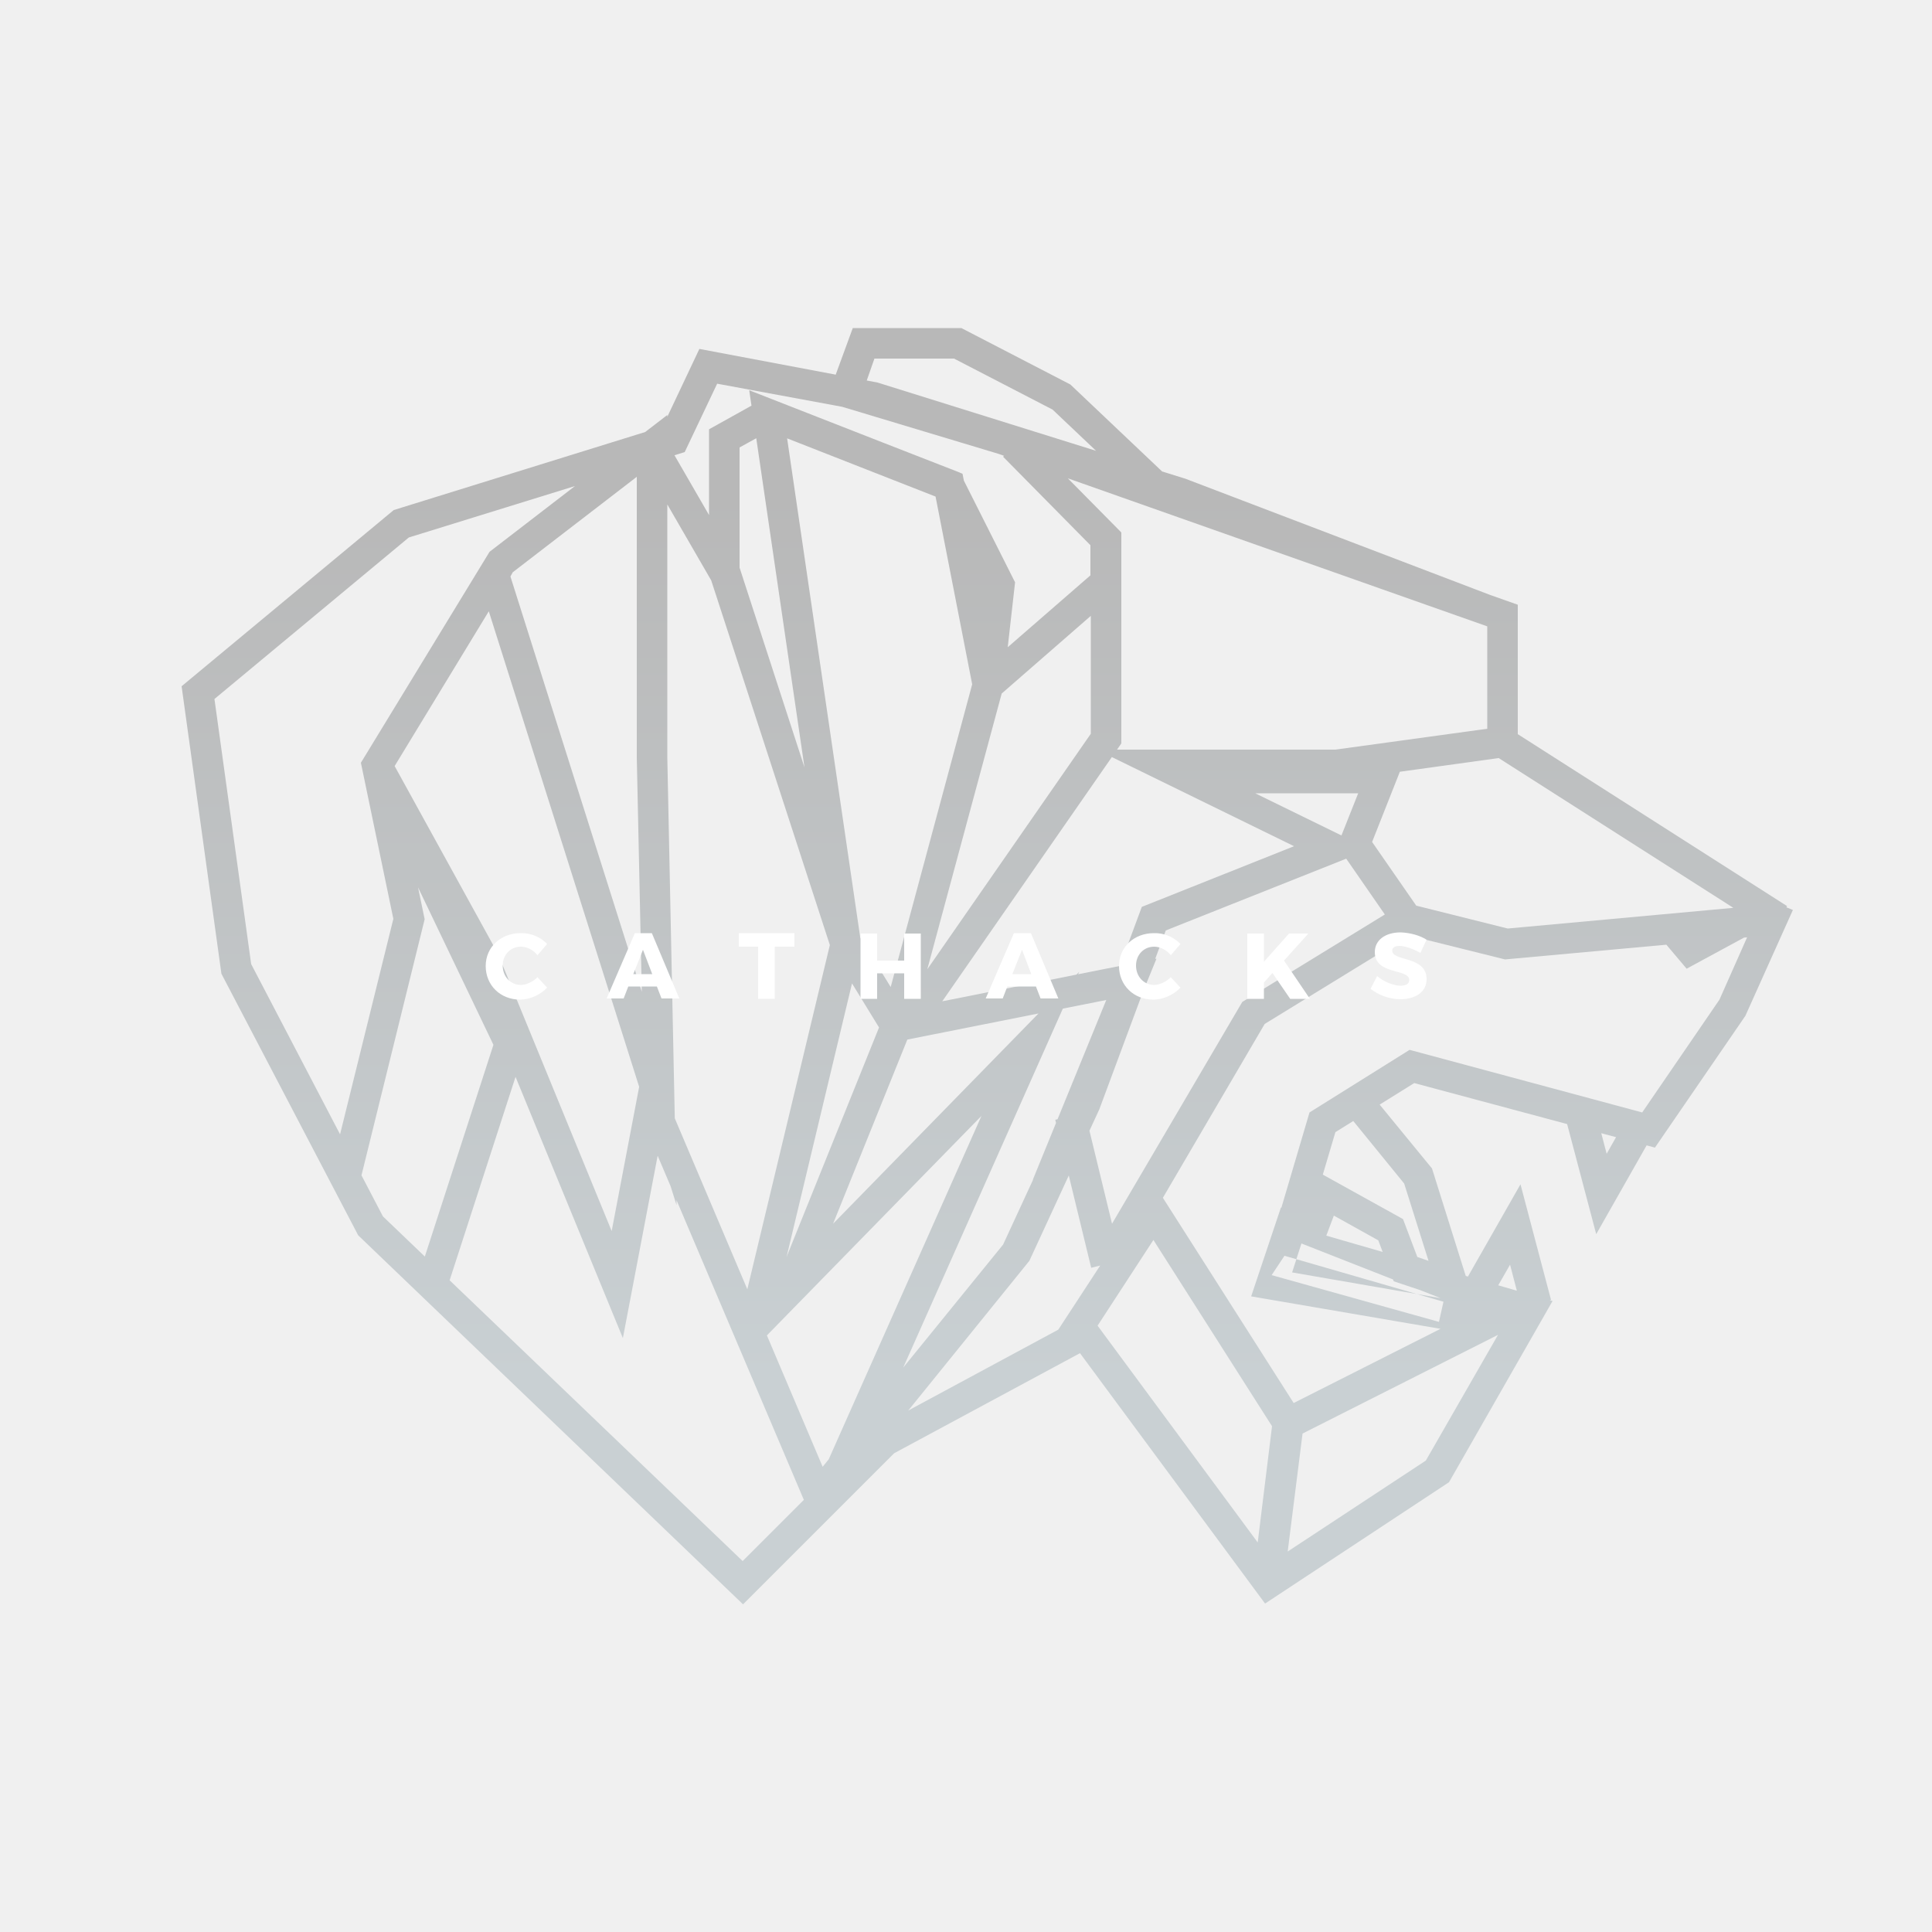
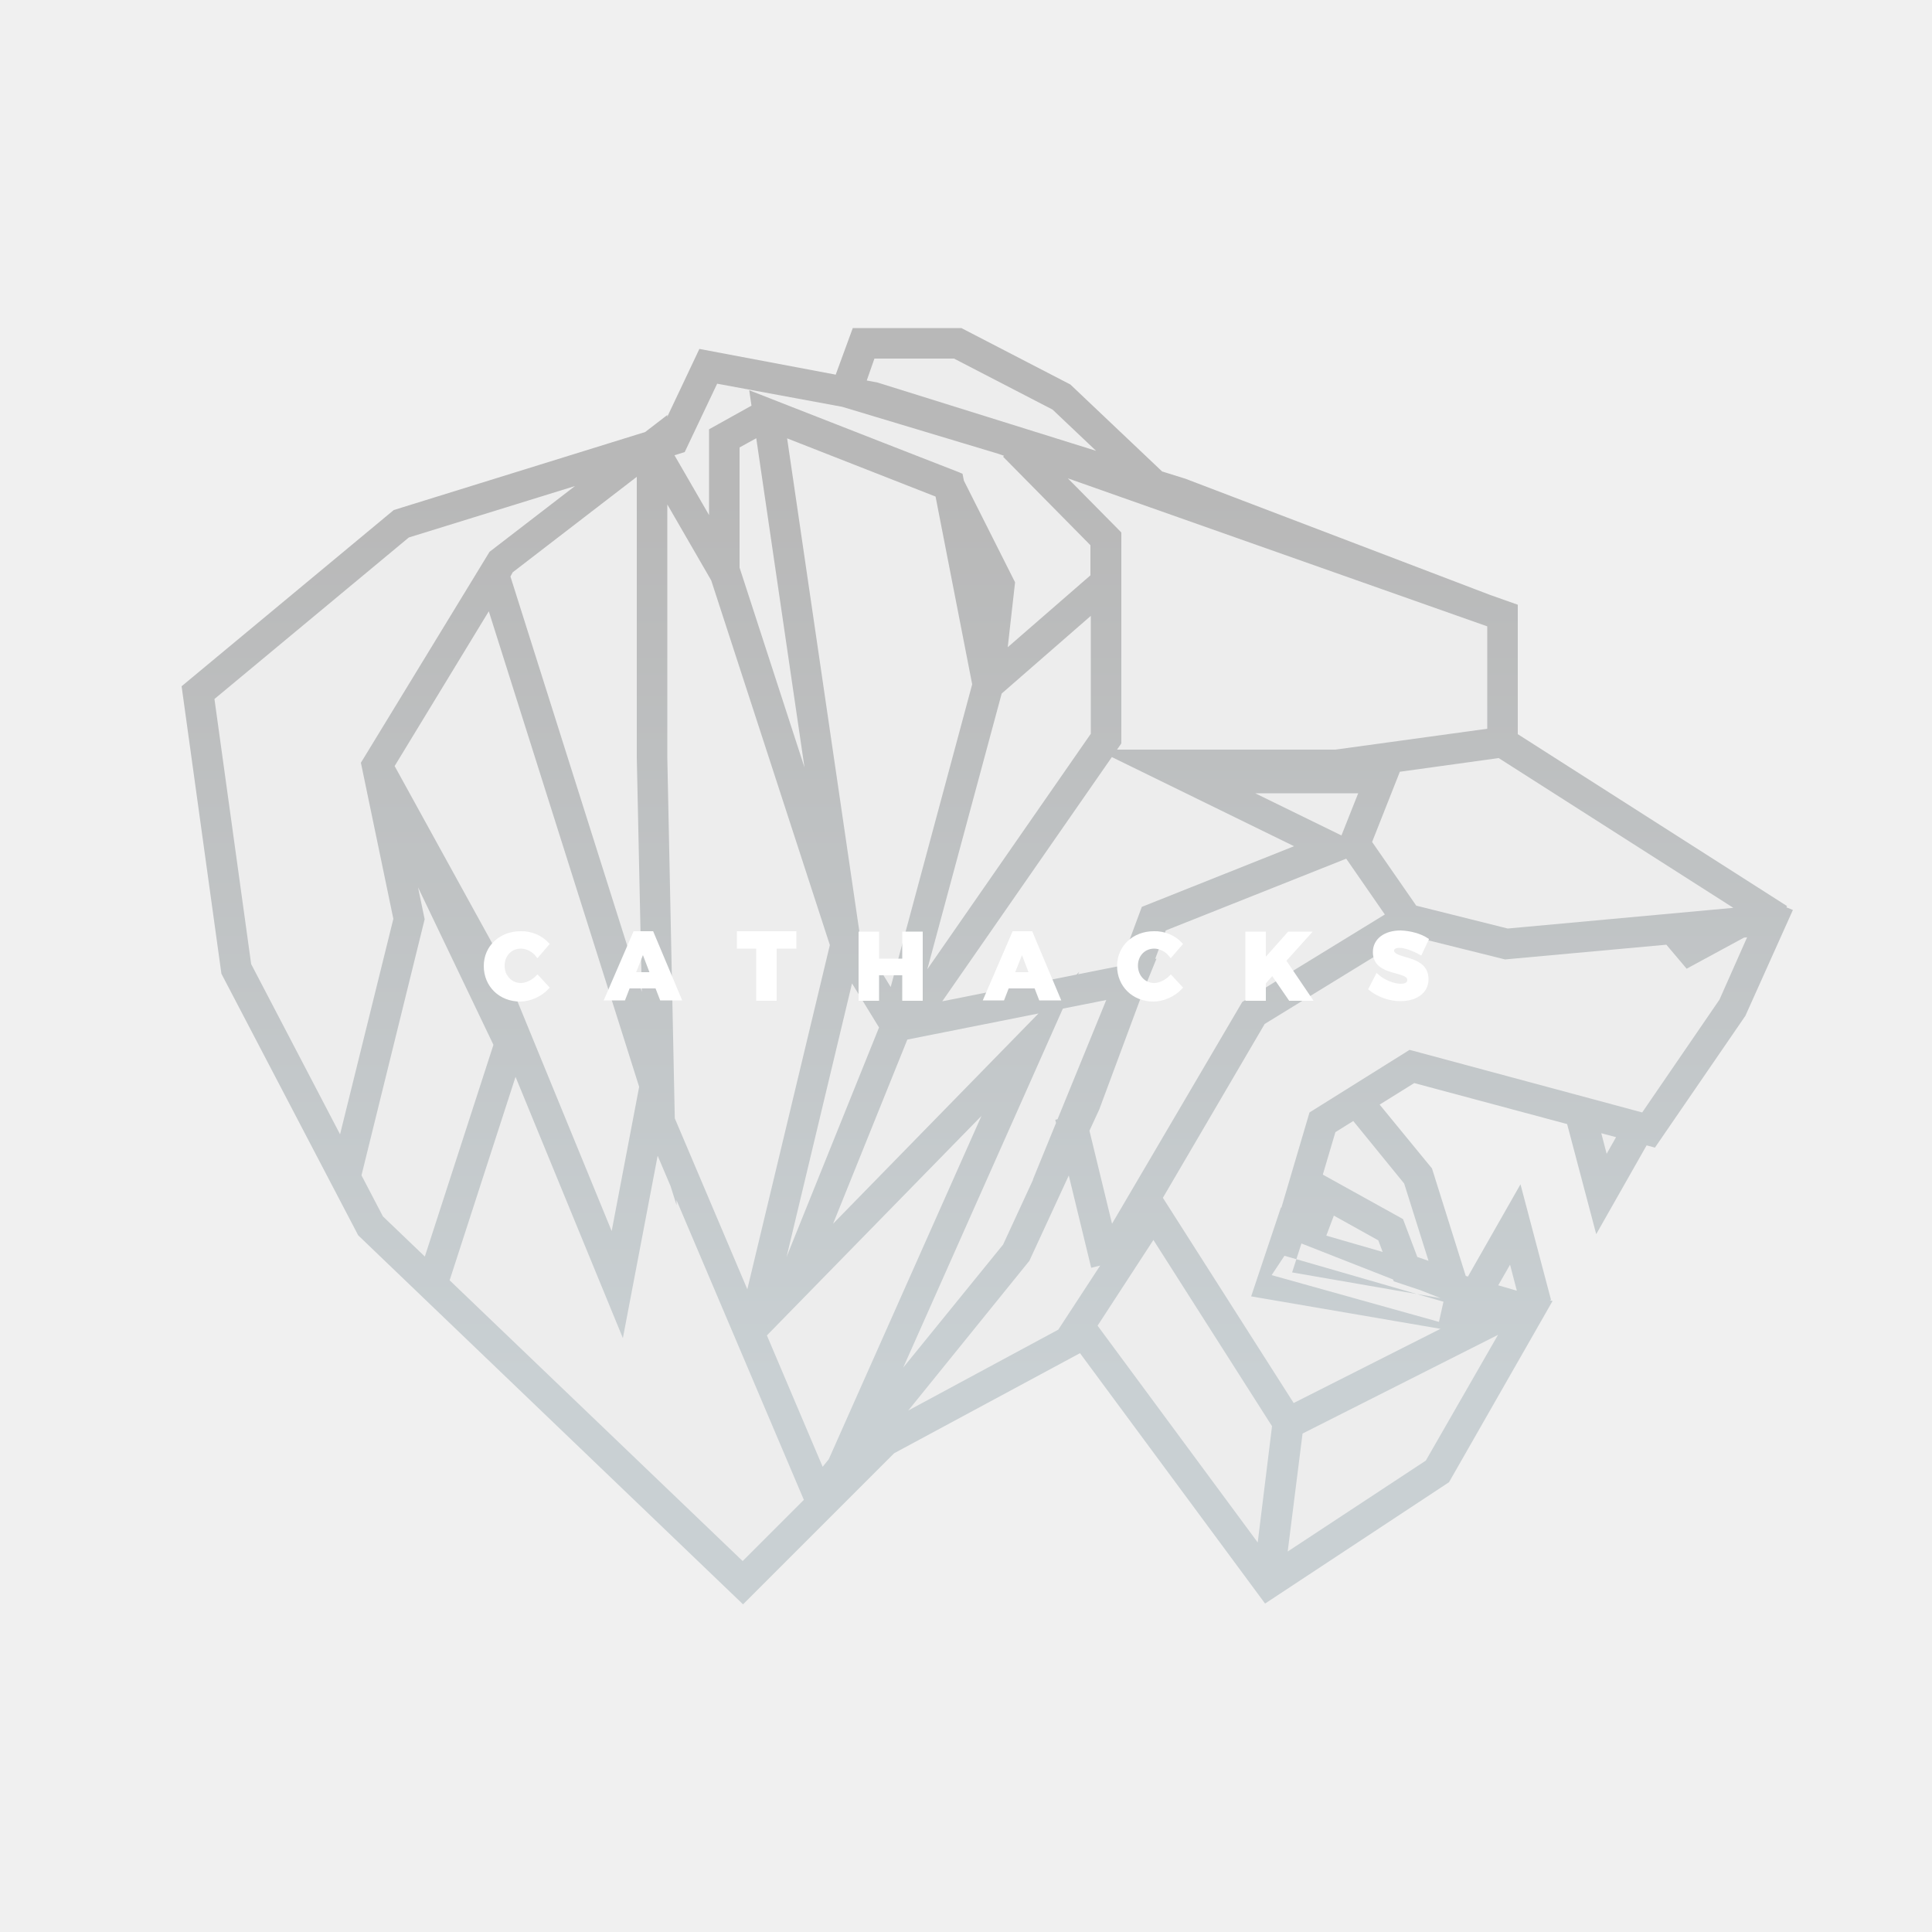
<svg xmlns="http://www.w3.org/2000/svg" version="1.1" x="0px" y="0px" viewBox="0 0 500 500" enable-background="new 0 0 500 500" xml:space="preserve">
  <g id="Layer_2">
</g>
+   <g id="Layer_5">
+     <polygon fill="#EDEDED" points="191.1,408.4 96.5,318.1 61,250 50.6,178.8 105.9,132.9 168.5,115.6 175.8,101.3 185.2,93.7    218.1,103.1 224.9,86.4 250,89.6 277.1,104.2 289.6,120.1 386.1,157.9 389.8,191.8 455.5,234.1 458.1,242.4 425.2,292.5    413.8,311.8 409.6,289.4 366.8,276.3 351.1,284.2 357.9,292.5 369.2,308.7 377.2,335.8 383,332.2 392.9,316.5 395.5,336.9    371.5,383.3 328.7,405.2 280.2,347.3 233.2,371.8  " />
+   </g>
  <g id="Layer_1">
    <linearGradient id="SVGID_1_" gradientUnits="userSpaceOnUse" x1="255.477" y1="357" x2="255.477" y2="127.388">
      <stop offset="0" style="stop-color:#C9D0D3" />
      <stop offset="1" style="stop-color:#B8B8B8" />
    </linearGradient>
    <path fill="url(#SVGID_1_)" d="M372.4,342.1L329.1,330l5.9-8.9l38.7,15.2L372.4,342.1z M327.3,265l37.3-22.9l24.9,6.2l71.2-6.5   l-0.7-7.9l-69.8,6.4l-26.8-6.7l-41.9,25.7l-38.7,65.9l6.9,4L327.3,265z M220.5,254.5L230,270l56.3-11.2l-19,46.5l7.4,3l24.6-60.2   l-65.3,13L217.3,234l-25.7,107.2l7.7,1.9L220.5,254.5z M99,265.2 M136.3,269.8L126,248.2l2.8-1.5L101,196.2l-7.1,3.6l33.8,70.6   L108,331.2l7.6,2.5L136.3,269.8z M290.2,152.5v-14.7l-24.9-25.2l-5.7,5.6l22.6,22.9v7.8l-21.4,18.6l1.9-16.8l-14.3-28.4l-50-19.5   l-14.9,8.3v22.2l-11.5-19.9l-6.9,4l26.3,45.5v-47.1l7.6-4.2l43.6,17.1l11.9,23.6l-4,34.8L290.2,152.5z M279.3,251.5l-63.7,65.2   l20-49.6l24.2-89.7l-10.7-54.8l-55.2-21.6l14.3,97.6l-16.8-51.7l-7.6,2.5l31.3,96.2l7.7-1.8l-19.1-130.4l38.4,15l9.5,48.7   l-23.5,87.3l-34.9,86.6l60.8-62.2l-43.1,96.9l7.3,3.2L279.3,251.5z M368.3,171.6 M231.4,376.1l48.1-25.9l47.9,64.8l47.6-31.4   l26.8-46.9l-63.7-18.4l7.5-25.3l20.4-12.7l62.3,16.7l23.4-34.1l12.3-27.4l-1.7-0.7l0.2-0.3l-69.7-44.5v-33.3l-86-32.8l-79.7-24.9   L181,90.3l-9.5,20.1l-69.6,21.6L47,177.6l10.3,74.4l35.4,67.7l99.6,95.5L231.4,376.1z M226.6,369.6L192.2,404l-93.1-89.2L65,249.5   l-9.5-68.6l50.3-41.8l71.4-22.1l8.4-17.7l39.5,7.3l79.1,24.7l80.7,30.8v32.2l69.1,44.1l-9,20.3l-20,29.2l-60.2-16.2l-25.9,16.2   l-10.6,35.9l61.6,17.8L369,378l-39.8,26.2l-47.5-64.3L226.6,369.6z M370.6,302.4L354.7,283l-6.2,5l14.9,18.3l6.3,20l-2.9-1   l-3.7-9.8l-22-12.2l-5.9,15.4l7.4,2.8l2.6-6.9l11.5,6.4l4,10.6l21.3,7.1L370.6,302.4z M266.4,326.3l18.1-39.2l17.2-46.3l52.8-21   L318.1,202h27.8l46.9-6.5v-39l-132.8-46.9l-2.6,7.5l127.5,45v26.5l-39.3,5.4h-61.8l51.1,25l-39.4,15.7L277.2,284l-17.6,38.1   l-46.7,57.5l-45.7-107.7l-8.9,46.7l-29.9-72.9l-7.3,3l40.1,97.6l9-47.2l40.7,95.8L266.4,326.3z M172.7,196.1v-88.7l-46,35.4   l-33.3,54.6l8.4,40.4l-16.3,65.9l7.7,1.9l16.7-67.7l-8.1-39.1l24.7-40.6l48.6,153.7L172.7,196.1z M132.7,148.1l32.1-24.7l0,72.7   l1.3,60.6l-34-107.5L132.7,148.1z M277,99.5l-28.2-14.6h-28.1l-7,19.1l99.7,30L277,99.5z M226.3,92.8h20.6l25.5,13.2l11.4,10.8   l-59.6-18L226.3,92.8z M425.6,237.8l10.9,12.9l23.8-12.9 M337.1,371l60.8-30.7l-63.5-11L339,315l-7.5-2.5l-7.7,23l49,8.4l-38,19.2   l-36.2-56.8l-25.1,38.4l6.7,4.3l18.3-28.1l30.7,48.2l-4.9,39.8l7.9,1L337.1,371z M290.2,192.4v-50.2h-7.9v47.7l-48.6,70l6.5,4.5   L290.2,192.4z M427.8,293.5l-6.9-3.9l-5.1,9l-2.9-11.1l-7.7,2l7.9,29.9L427.8,293.5z M401.4,336.4l-7.9-29.9l-14.7,25.8l6.9,3.9   l5.1-8.9l2.9,11.1L401.4,336.4z M290.1,326.2l-9.3-38.3l-7.7,1.9l9.3,38.3L290.1,326.2z M316.7,352 M364,237.8 M353.9,284.3    M367.3,235.5l-12.2-17.6l8.1-20.5h-46.9v7.9h35.2l-5.4,13.6l14.6,21.1L367.3,235.5z M316.4,278.5 M298.6,237.8" />
+     <g>
+       <path fill="none" stroke="#FFFFFF" stroke-miterlimit="10" d="M141.6,244.3l-2.5,2.9c-1.1-1.4-2.8-2.2-4.3-2.2    c-2.7,0-4.7,2.1-4.7,4.9c0,2.8,2,5,4.7,5c1.4,0,3.1-0.8,4.3-2l2.5,2.7c-1.8,1.9-4.5,3.1-7,3.1c-5.1,0-8.9-3.7-8.9-8.7    c0-4.9,3.9-8.5,9-8.5C137.3,241.4,139.9,242.5,141.6,244.3z" />
+       <path fill="none" stroke="#FFFFFF" stroke-miterlimit="10" d="M162.6,255.3l-1.2,3.1H157l7.3-16.9h4.4l7.1,16.9h-4.6l-1.2-3.1    H162.6z M166.4,245.8l-2.5,6.3h4.9L166.4,245.8z" />
+       <path fill="none" stroke="#FFFFFF" stroke-miterlimit="10" d="M200.5,245v13.5h-4.3V245h-5v-3.5h14.4v3.5H200.5z" />
+       <path fill="none" stroke="#FFFFFF" stroke-miterlimit="10" d="M234,258.5v-6.6h-7v6.6h-4.3v-16.9h4.3v7h7v-7h4.3v16.9H234z" />
+       <path fill="none" stroke="#FFFFFF" stroke-miterlimit="10" d="M260.7,255.3l-1.2,3.1h-4.4l7.3-16.9h4.4l7.1,16.9h-4.6l-1.2-3.1    H260.7z M264.5,245.8l-2.5,6.3h4.9L264.5,245.8z" />
+       <path fill="none" stroke="#FFFFFF" stroke-miterlimit="10" d="M305.5,244.3l-2.5,2.9c-1.1-1.4-2.8-2.2-4.3-2.2    c-2.7,0-4.7,2.1-4.7,4.9c0,2.8,2,5,4.7,5c1.4,0,3.1-0.8,4.3-2l2.5,2.7c-1.8,1.9-4.5,3.1-7,3.1c-5.1,0-8.9-3.7-8.9-8.7    c0-4.9,3.9-8.5,9-8.5C301.2,241.4,303.8,242.5,305.5,244.3z" />
+       <path fill="none" stroke="#FFFFFF" stroke-miterlimit="10" d="M329.3,251.8l-2.2,2.5v4.2h-4.3v-16.9h4.3v7.3l6.5-7.3h5l-6.3,7    l6.7,9.9h-5.1L329.3,251.8z" />
+       <path fill="none" stroke="#FFFFFF" stroke-miterlimit="10" d="M369.2,243.2l-1.6,3.4c-1.8-1-4-1.8-5.4-1.8c-1.1,0-1.9,0.4-1.9,1.2    c0,2.9,8.9,1.3,8.9,7.4c0,3.4-3,5.2-6.8,5.2c-2.8,0-5.7-1.1-7.7-2.7l1.7-3.3c1.7,1.5,4.3,2.5,6.1,2.5c1.4,0,2.2-0.5,2.2-1.5    c0-3-8.9-1.2-8.9-7.2c0-3.1,2.7-5.1,6.7-5.1C365,241.4,367.5,242.1,369.2,243.2z" />
+     </g>
+   </g>
+   <g id="Layer_4" display="none">
+     <path display="inline" fill="none" stroke="#FFFFFF" stroke-width="4" stroke-miterlimit="10" d="M140.6,254.6c0,0-4.9,4.5-9.8,1.2   c-4.8-3.3-2.1-9.1-2.1-9.1s4-5,7.8-3c1.2,0.6,1.1,0.3,1.8,0.6c1.5,0.6,2.1,1.3,2.1,1.3" />
+     <line display="inline" fill="none" stroke="#FFFFFF" stroke-width="4" stroke-miterlimit="10" x1="198.3" y1="258.5" x2="198.3" y2="241.5" />
+     <line display="inline" fill="none" stroke="#FFFFFF" stroke-width="4" stroke-miterlimit="10" x1="191.1" y1="243.4" x2="205.6" y2="243.4" />
+     <line display="inline" fill="none" stroke="#FFFFFF" stroke-width="4.2" stroke-miterlimit="10" x1="224.8" y1="258.5" x2="224.8" y2="241.5" />
+     <line display="inline" fill="none" stroke="#FFFFFF" stroke-width="4.2" stroke-miterlimit="10" x1="235.9" y1="258.5" x2="235.9" y2="241.5" />
+     <line display="inline" fill="none" stroke="#FFFFFF" stroke-width="3.2" stroke-miterlimit="10" x1="225.9" y1="250" x2="235.3" y2="250" />
+     <path display="inline" fill="none" stroke="#FFFFFF" stroke-width="4" stroke-miterlimit="10" d="M304.6,254.5c0,0-4.9,4.5-9.8,1.2   c-4.8-3.3-2.1-9.1-2.1-9.1s4-5,7.8-3c1.2,0.6,1.1,0.3,1.8,0.6c1.5,0.6,2.1,1.3,2.1,1.3" />
+     <line display="inline" fill="none" stroke="#FFFFFF" stroke-width="4" stroke-miterlimit="10" x1="324.9" y1="258.5" x2="324.9" y2="241.5" />
+     <line display="inline" fill="none" stroke="#FFFFFF" stroke-width="4" stroke-miterlimit="10" x1="325.9" y1="253.8" x2="334.8" y2="242.7" />
+     <line display="inline" fill="none" stroke="#FFFFFF" stroke-width="4" stroke-miterlimit="10" x1="330.8" y1="249.5" x2="335.6" y2="257.9" />
+   </g>
+   <g id="Layer_3">
    <g>
      <path fill="#FFFFFF" d="M141.6,244.3l-2.5,2.9c-1.1-1.4-2.8-2.2-4.3-2.2c-2.7,0-4.7,2.1-4.7,4.9c0,2.8,2,5,4.7,5    c1.4,0,3.1-0.8,4.3-2l2.5,2.7c-1.8,1.9-4.5,3.1-7,3.1c-5.1,0-8.9-3.7-8.9-8.7c0-4.9,3.9-8.5,9-8.5    C137.3,241.4,139.9,242.5,141.6,244.3z" />
      <path fill="#FFFFFF" d="M162.6,255.3l-1.2,3.1H157l7.3-16.9h4.4l7.1,16.9h-4.6l-1.2-3.1H162.6z M166.4,245.8l-2.5,6.3h4.9    L166.4,245.8z" />
      <path fill="#FFFFFF" d="M200.5,245v13.5h-4.3V245h-5v-3.5h14.4v3.5H200.5z" />
      <path fill="#FFFFFF" d="M234,258.5v-6.6h-7v6.6h-4.3v-16.9h4.3v7h7v-7h4.3v16.9H234z" />
      <path fill="#FFFFFF" d="M260.7,255.3l-1.2,3.1h-4.4l7.3-16.9h4.4l7.1,16.9h-4.6l-1.2-3.1H260.7z M264.5,245.8l-2.5,6.3h4.9    L264.5,245.8z" />
      <path fill="#FFFFFF" d="M305.5,244.3l-2.5,2.9c-1.1-1.4-2.8-2.2-4.3-2.2c-2.7,0-4.7,2.1-4.7,4.9c0,2.8,2,5,4.7,5    c1.4,0,3.1-0.8,4.3-2l2.5,2.7c-1.8,1.9-4.5,3.1-7,3.1c-5.1,0-8.9-3.7-8.9-8.7c0-4.9,3.9-8.5,9-8.5    C301.2,241.4,303.8,242.5,305.5,244.3z" />
      <path fill="#FFFFFF" d="M329.3,251.8l-2.2,2.5v4.2h-4.3v-16.9h4.3v7.3l6.5-7.3h5l-6.3,7l6.7,9.9h-5.1L329.3,251.8z" />
      <path fill="#FFFFFF" d="M369.2,243.2l-1.6,3.4c-1.8-1-4-1.8-5.4-1.8c-1.1,0-1.9,0.4-1.9,1.2c0,2.9,8.9,1.3,8.9,7.4    c0,3.4-3,5.2-6.8,5.2c-2.8,0-5.7-1.1-7.7-2.7l1.7-3.3c1.7,1.5,4.3,2.5,6.1,2.5c1.4,0,2.2-0.5,2.2-1.5c0-3-8.9-1.2-8.9-7.2    c0-3.1,2.7-5.1,6.7-5.1C365,241.4,367.5,242.1,369.2,243.2z" />
    </g>
  </g>
</svg>
